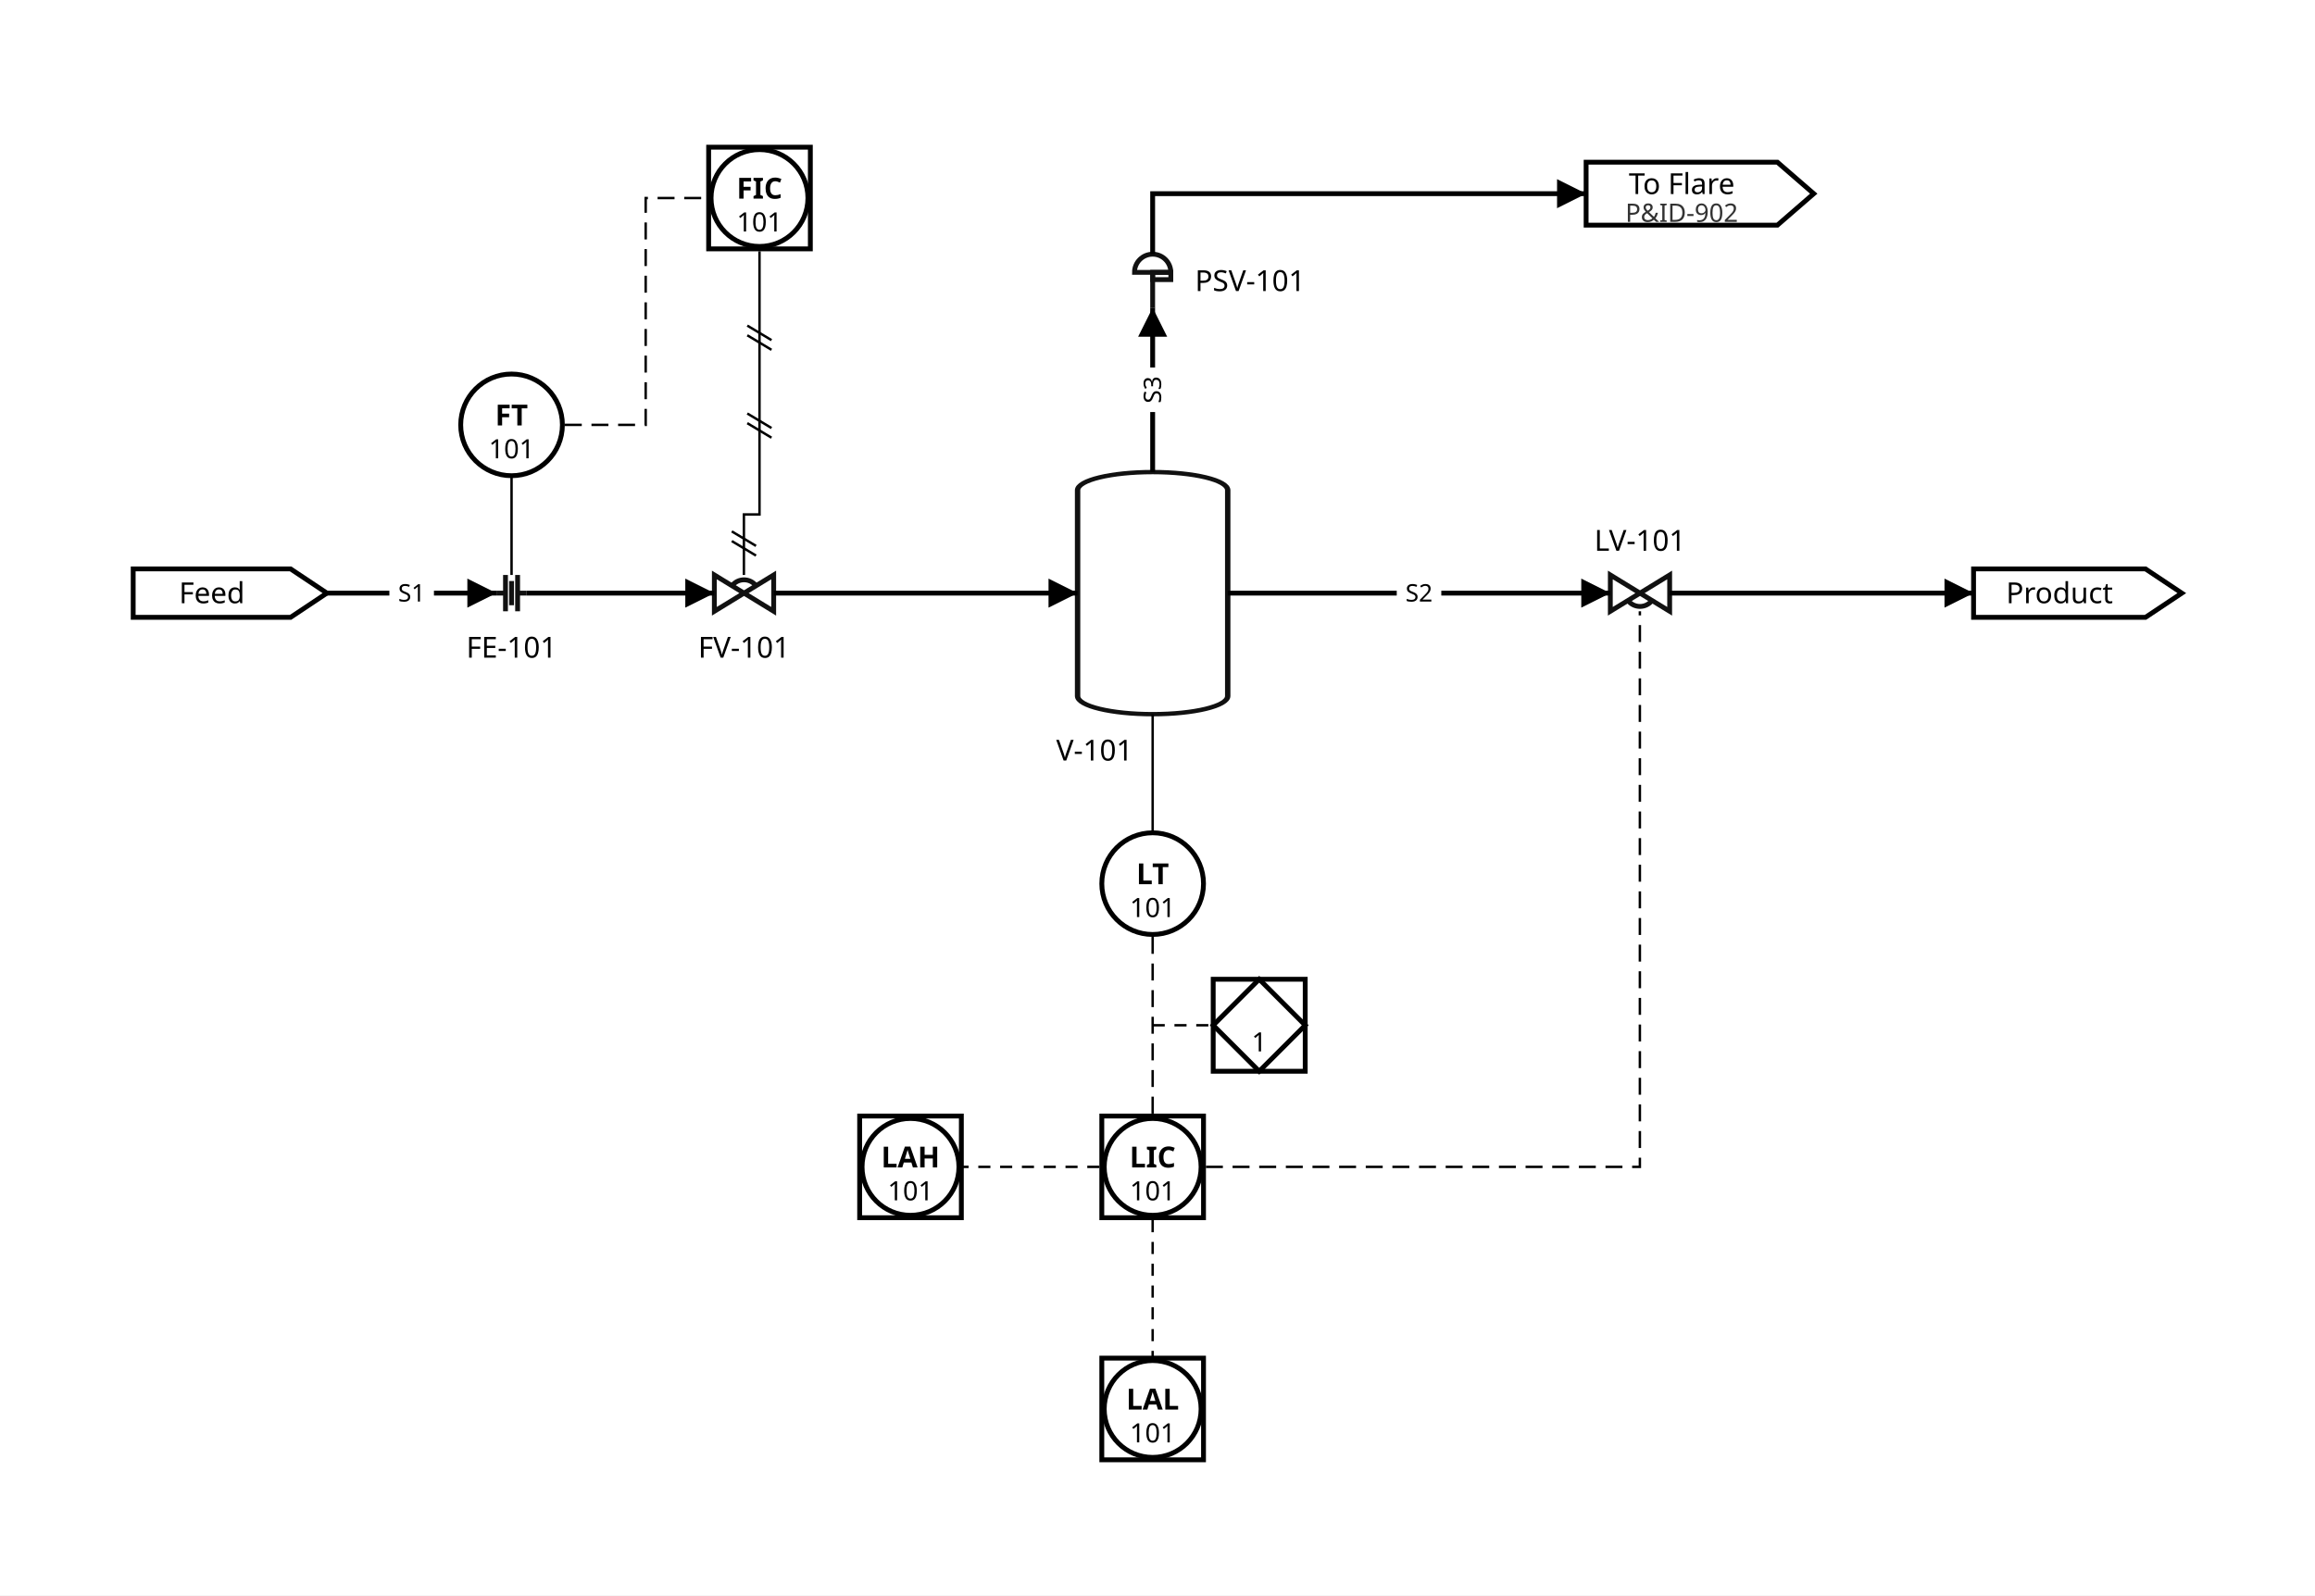
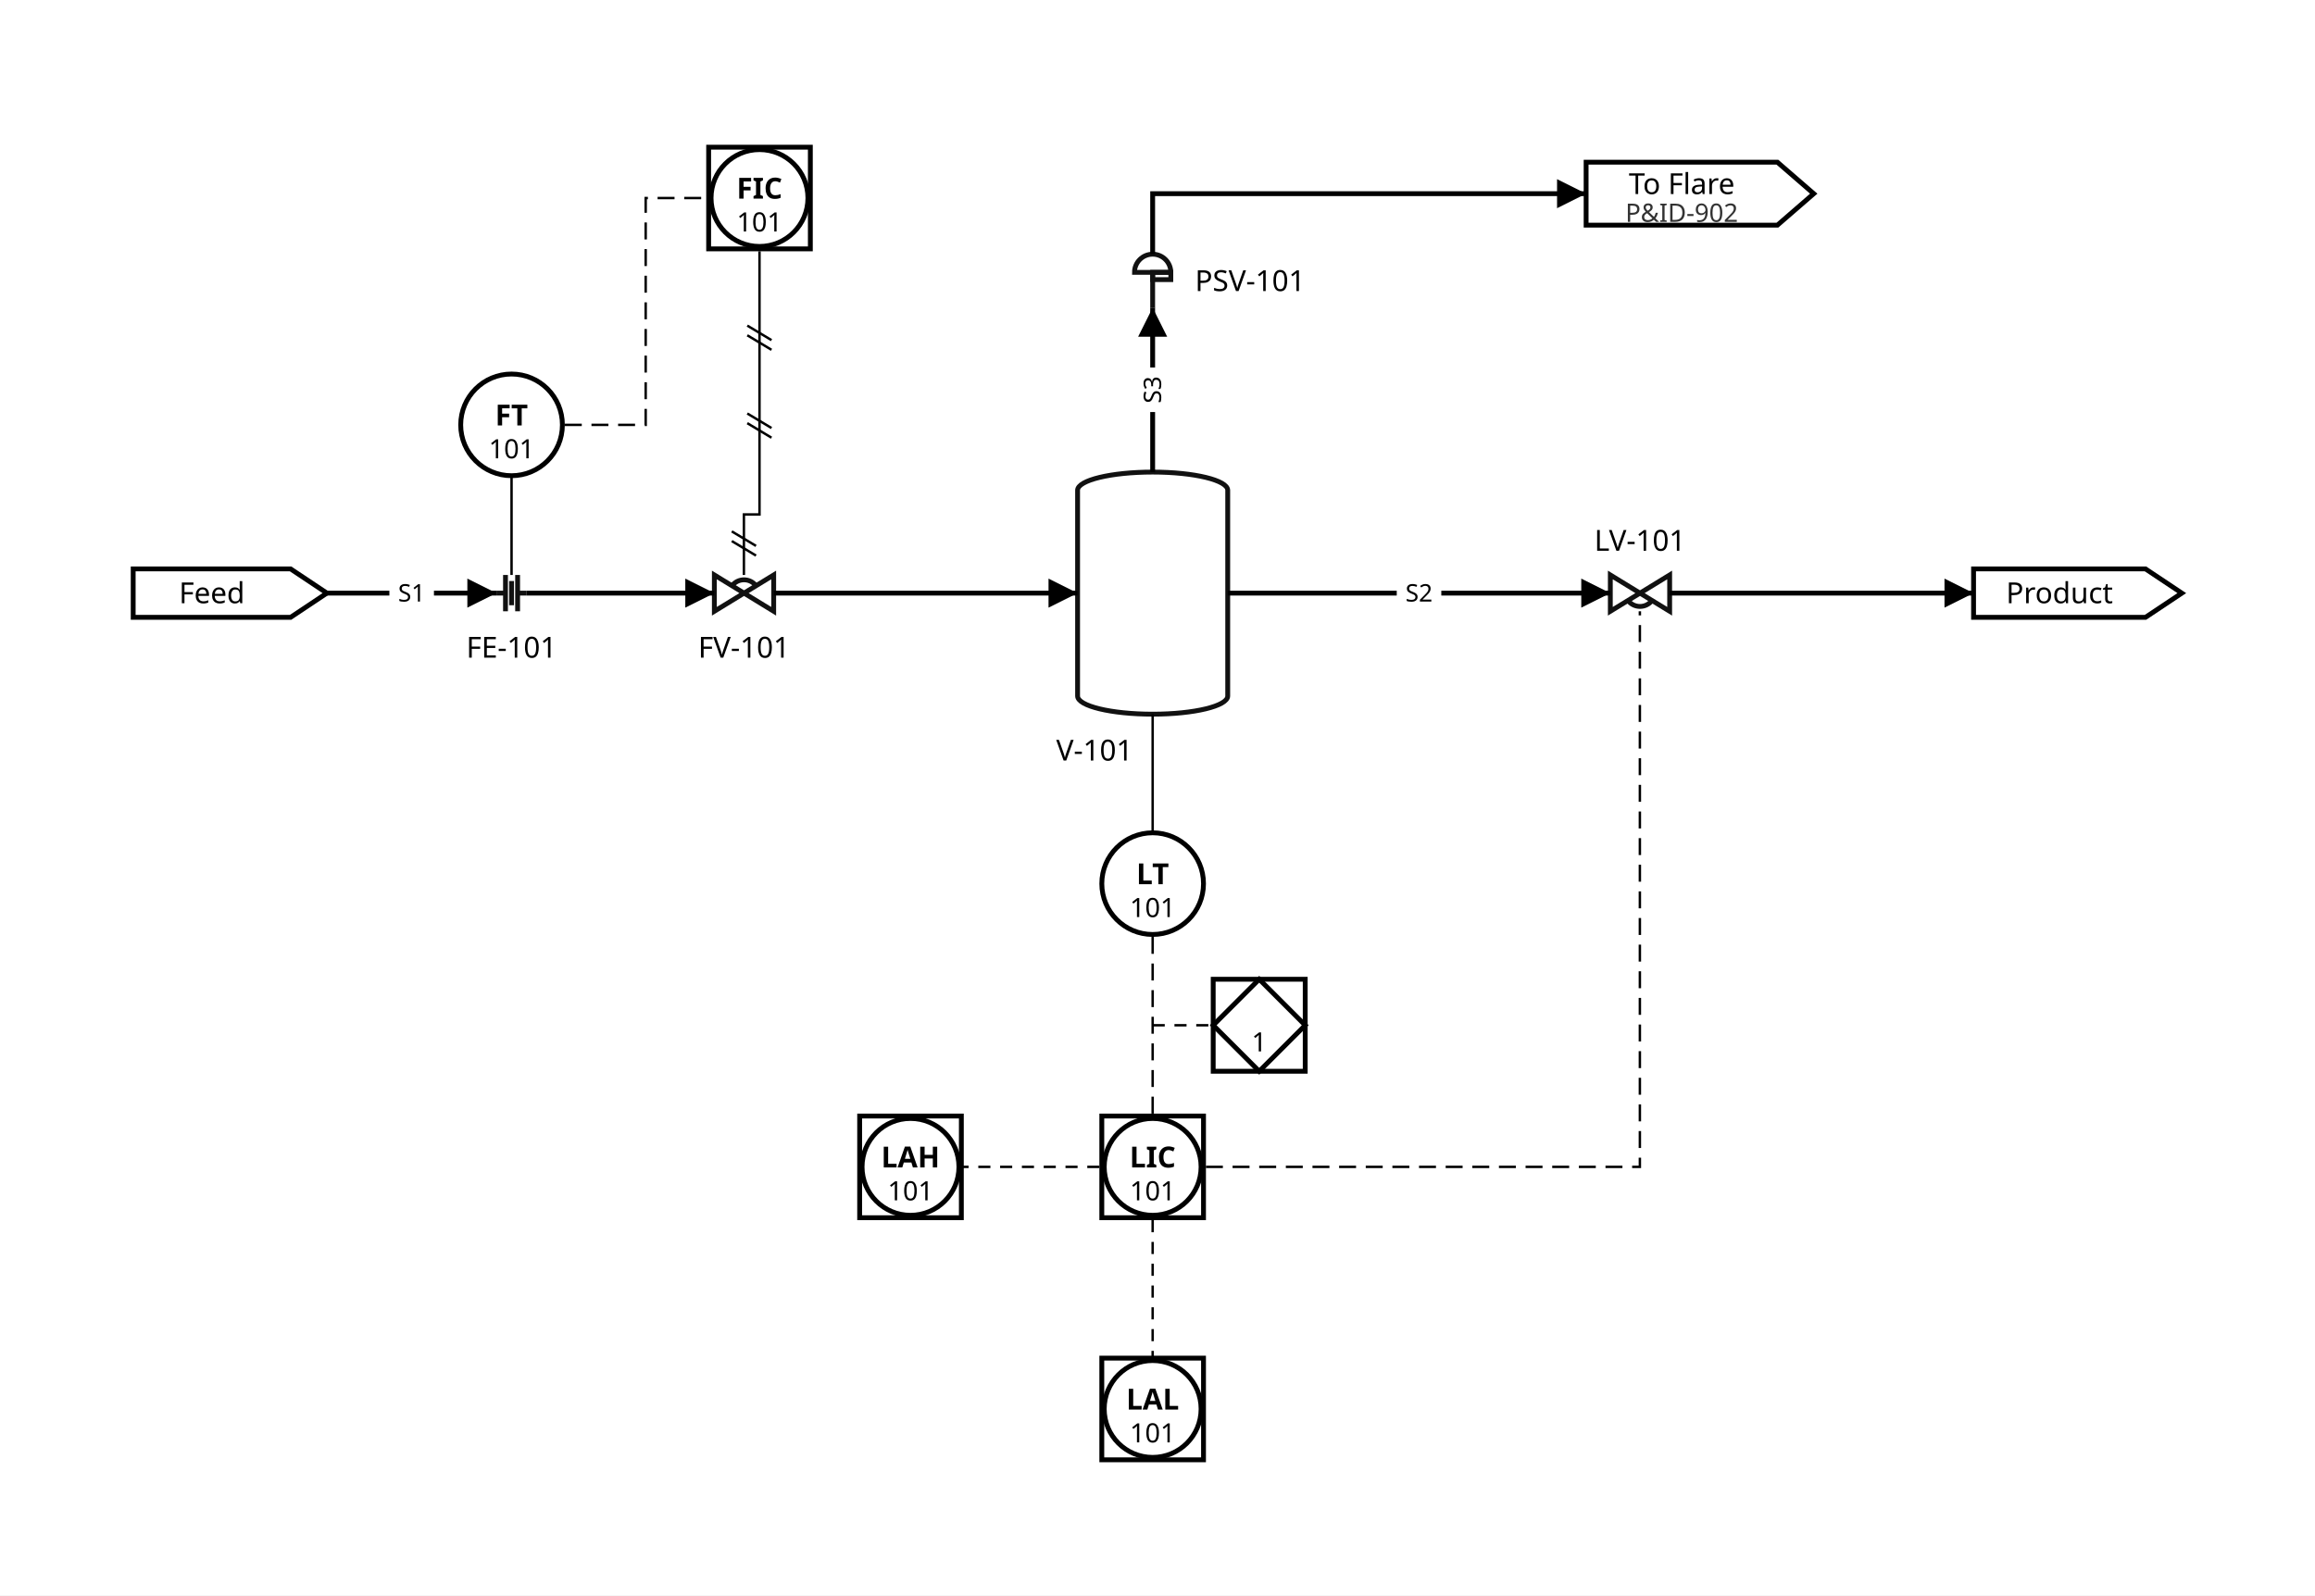
<svg xmlns="http://www.w3.org/2000/svg" width="956" height="659" viewBox="-25.0 -50.0 956.0 659.0">
  <rect x="-25.0" y="-50.0" width="956.0" height="659.0" fill="white" />
  <defs>
    <marker id="arrow_black" viewBox="0 0 10 10" refX="10" refY="5" markerWidth="12" markerHeight="12" markerUnits="userSpaceOnUse" orient="auto-start-reverse">
      <path d="M 0 0 L 10 5 L 0 10 z" fill="black" />
    </marker>
    <symbol id="sym_fitting_orifice" viewBox="0 0 12.5 15.0" overflow="visible">
      <g transform="scale(0.25)">
        <path d="M 0.0 30.0 L 15.0 30.0 M 15.0 0.0 L 15.0 60.0 M 25.0 10.0 L 25.0 50.0 M 35.0 0.0 L 35.0 60.0 M 35.0 30.0 L 50.0 30.0" fill="none" stroke="#111" stroke-width="8.0" />
      </g>
    </symbol>
    <symbol id="sym_instrument" viewBox="0 0 44.0 44.0" overflow="visible">
      <circle cx="22" cy="22" r="21" fill="white" stroke="black" stroke-width="2" />
    </symbol>
    <symbol id="sym_instrument_logic" viewBox="0 0 40.0 40.0" overflow="visible">
      <rect x="1" y="1" width="38" height="38" fill="white" stroke="black" stroke-width="2" />
      <polygon points="20,1 39,20 20,39 1,20" fill="none" stroke="black" stroke-width="2" />
    </symbol>
    <symbol id="sym_instrument_shared" viewBox="0 0 44.0 44.0" overflow="visible">
      <rect x="1" y="1" width="42" height="42" fill="white" stroke="black" stroke-width="2" />
      <circle cx="22" cy="22" r="20" fill="none" stroke="black" stroke-width="2" />
    </symbol>
    <symbol id="sym_valve_control" viewBox="0 0 24.5 15.0" overflow="visible">
      <g transform="scale(0.25)">
        <path d="M 0.0 60.0 L 0.0 0.0 L 98.0 60.0 L 98.0 0.0 Z" fill="none" stroke="#111" stroke-width="8.0" />
        <path d="M 29.0 18.0 A 25.0 25.0 0.0 0 1 69.0 18.0" fill="none" stroke="#111" stroke-width="8.0" />
      </g>
    </symbol>
    <symbol id="sym_valve_relief" viewBox="0 0 15.0 22.1" overflow="visible">
      <g transform="scale(0.375)">
        <path d="M 0.0 20.0 A 20.0 20.0 0.0 0 1 20.0 0.0 A 20.0 20.0 0.0 0 1 40.0 20.0 Z M 20.0 20.0 L 20.0 59.0" fill="none" stroke="#111" stroke-width="5.333" />
        <rect x="20.0" y="20.0" width="20.0" height="8.0" fill="none" stroke="#111" stroke-width="5.333" />
      </g>
    </symbol>
    <symbol id="sym_vessel" viewBox="0 0 62.0 100.0" overflow="visible">
-       <g transform="scale(0.62, 0.5)">
-         <path d="M 0.0 15.0 A 50.0 15.0 0.0 0 1 50.0 0.0 A 50.0 15.0 0.0 0 1 100.0 15.0 L 100.0 185.0 A 50.0 15.0 0.0 0 1 50.0 200.0 A 50.0 15.0 0.0 0 1 0.0 185.0 Z" fill="none" stroke="#111" stroke-width="3.592" />
-       </g>
+       <path d="M 0 7.5 A 31 7.5 0 0 1 31 0 A 31 7.5 0 0 1 62 7.5 L 62 92.5 A 31 7.5 0 0 1 31 100 A 31 7.5 0 0 1 0 92.5 Z" fill="none" stroke="#111" stroke-width="2" />
    </symbol>
  </defs>
  <g id="units">
    <polygon points="30.0,185.0 95.0,185.0 110.0,195.0 95.0,205.0 30.0,205.0" fill="transparent" stroke="black" stroke-width="2" />
    <text x="62.5" y="195.0" font-family="sans-serif" font-size="12" text-anchor="middle" dominant-baseline="middle">Feed</text>
    <use href="#sym_valve_control" x="270" y="187.5" width="24.5" height="15.0" />
    <use href="#sym_vessel" x="420" y="145" width="62.0" height="100.0" />
    <use href="#sym_fitting_orifice" x="180" y="187.5" width="12.5" height="15.0" />
    <use href="#sym_valve_control" x="640" y="187.5" width="24.5" height="15.0" transform="translate(0, 390) scale(1, -1)" />
    <polygon points="790.0,185.0 861.0,185.0 876.0,195.0 861.0,205.0 790.0,205.0" fill="transparent" stroke="black" stroke-width="2" />
    <text x="825.5" y="195.0" font-family="sans-serif" font-size="12" text-anchor="middle" dominant-baseline="middle">Product</text>
    <use href="#sym_valve_relief" x="443.5" y="55" width="15.0" height="22.1" />
    <polygon points="630,17 709.0,17 724.0,30 709.0,43 630,43" fill="transparent" stroke="black" stroke-width="2" />
    <text x="669.5" y="26" font-family="sans-serif" font-size="12" text-anchor="middle" dominant-baseline="middle">To Flare</text>
    <text x="669.5" y="38" font-family="sans-serif" font-size="10.5" text-anchor="middle" dominant-baseline="middle" fill="#333">P&amp;ID-902</text>
  </g>
  <g id="streams">
    <path d="M 110.0,195.0 L 180.0,195.0" fill="none" stroke="black" stroke-width="2" marker-end="url(#arrow_black)" />
    <path d="M 192.5,195.0 L 270.0,195.0" fill="none" stroke="black" stroke-width="2" marker-end="url(#arrow_black)" />
    <path d="M 294.5,195.0 L 420.0,195.0" fill="none" stroke="black" stroke-width="2" marker-end="url(#arrow_black)" />
    <path d="M 482.0,195.0 L 640.0,195.0" fill="none" stroke="black" stroke-width="2" marker-end="url(#arrow_black)" />
    <path d="M 664.5,195.0 L 790.0,195.0" fill="none" stroke="black" stroke-width="2" marker-end="url(#arrow_black)" />
    <path d="M 451.0,145.0 L 451.0,77.1" fill="none" stroke="black" stroke-width="2" marker-end="url(#arrow_black)" />
    <path d="M 451.0,55.0 L 451.0,30.0 L 630,30.0" fill="none" stroke="black" stroke-width="2" marker-end="url(#arrow_black)" />
    <path d="M 208.25,125.5 L 241.644,125.5 L 241.644,31.803 L 266.644,31.803" fill="none" stroke="black" stroke-width="1" stroke-dasharray="7,4" />
    <path d="M 288.644,53.803 L 288.644,162.5 L 282.2,162.5 L 282.2,187.5" fill="none" stroke="black" stroke-width="1" />
    <line x1="283.6" y1="84.5" x2="293.6" y2="90.5" stroke="black" stroke-width="1" />
    <line x1="283.6" y1="88.5" x2="293.6" y2="94.5" stroke="black" stroke-width="1" />
    <line x1="283.6" y1="120.8" x2="293.6" y2="126.8" stroke="black" stroke-width="1" />
    <line x1="283.6" y1="124.8" x2="293.6" y2="130.8" stroke="black" stroke-width="1" />
    <line x1="277.2" y1="169.5" x2="287.2" y2="175.5" stroke="black" stroke-width="1" />
    <line x1="277.2" y1="173.5" x2="287.2" y2="179.5" stroke="black" stroke-width="1" />
    <path d="M 451.0,337.0 L 451.0,410.0" fill="none" stroke="black" stroke-width="1" stroke-dasharray="7,4" />
    <path d="M 473.0,432.0 L 652.2,432.0 L 652.2,202.5" fill="none" stroke="black" stroke-width="1" stroke-dasharray="7,4" />
    <rect x="135.8" y="188.5" width="18.4" height="13.0" fill="white" />
    <text x="145.0" y="195.0" font-family="sans-serif" font-size="10" text-anchor="middle" dominant-baseline="middle" fill="black">S1</text>
    <rect x="551.8" y="188.5" width="18.4" height="13.0" fill="white" />
    <text x="561.0" y="195.0" font-family="sans-serif" font-size="10" text-anchor="middle" dominant-baseline="middle" fill="black">S2</text>
    <rect x="444.5" y="101.8" width="13.0" height="18.4" fill="white" />
    <text x="451.0" y="111.0" font-family="sans-serif" font-size="10" text-anchor="middle" dominant-baseline="middle" fill="black" transform="rotate(-90, 451.0, 111.0)">S3</text>
  </g>
  <g id="instrument_taps">
    <line x1="186.25" y1="187.5" x2="186.25" y2="125.5" stroke="black" stroke-width="1" />
    <line x1="451" y1="245" x2="451" y2="315" stroke="black" stroke-width="1" />
    <line x1="429" y1="432" x2="351" y2="432" stroke="black" stroke-width="1" stroke-dasharray="5,4" />
    <line x1="451" y1="454" x2="451" y2="532" stroke="black" stroke-width="1" stroke-dasharray="5,4" />
    <line x1="451" y1="373.5" x2="495" y2="373.5" stroke="black" stroke-width="1" stroke-dasharray="5,4" />
  </g>
  <g id="instruments">
    <use href="#sym_instrument" x="164.25" y="103.5" width="44.0" height="44.0" />
    <text x="186.25" y="121.5" font-family="sans-serif" font-size="12" font-weight="bold" text-anchor="middle" dominant-baseline="middle">FT</text>
    <text x="186.25" y="135.5" font-family="sans-serif" font-size="11" text-anchor="middle" dominant-baseline="middle">101</text>
    <use href="#sym_instrument_shared" x="266.64" y="9.8" width="44.0" height="44.0" />
    <text x="288.644" y="27.803" font-family="sans-serif" font-size="12" font-weight="bold" text-anchor="middle" dominant-baseline="middle">FIC</text>
    <text x="288.644" y="41.803" font-family="sans-serif" font-size="11" text-anchor="middle" dominant-baseline="middle">101</text>
    <use href="#sym_instrument" x="429" y="293" width="44.0" height="44.0" />
    <text x="451.0" y="311.0" font-family="sans-serif" font-size="12" font-weight="bold" text-anchor="middle" dominant-baseline="middle">LT</text>
    <text x="451.0" y="325.0" font-family="sans-serif" font-size="11" text-anchor="middle" dominant-baseline="middle">101</text>
    <use href="#sym_instrument_shared" x="429" y="410" width="44.0" height="44.0" />
    <text x="451.0" y="428.0" font-family="sans-serif" font-size="12" font-weight="bold" text-anchor="middle" dominant-baseline="middle">LIC</text>
    <text x="451.0" y="442.0" font-family="sans-serif" font-size="11" text-anchor="middle" dominant-baseline="middle">101</text>
    <use href="#sym_instrument_shared" x="329" y="410" width="44.0" height="44.0" />
    <text x="351.0" y="428.0" font-family="sans-serif" font-size="12" font-weight="bold" text-anchor="middle" dominant-baseline="middle">LAH</text>
    <text x="351.0" y="442.0" font-family="sans-serif" font-size="11" text-anchor="middle" dominant-baseline="middle">101</text>
    <use href="#sym_instrument_shared" x="429" y="510" width="44.0" height="44.0" />
    <text x="451.0" y="528.0" font-family="sans-serif" font-size="12" font-weight="bold" text-anchor="middle" dominant-baseline="middle">LAL</text>
    <text x="451.0" y="542.0" font-family="sans-serif" font-size="11" text-anchor="middle" dominant-baseline="middle">101</text>
    <use href="#sym_instrument_logic" x="475" y="353.5" width="40.0" height="40.0" />
    <text x="495.0" y="380.5" font-family="sans-serif" font-size="11" text-anchor="middle" dominant-baseline="middle">1</text>
  </g>
  <g id="unit_labels">
    <rect x="258.4" y="210.0" width="47.6" height="15.0" fill="white" />
    <text x="282.25" y="217.5" font-family="sans-serif" font-size="12" text-anchor="middle" dominant-baseline="middle">FV-101</text>
    <rect x="406.5" y="252.5" width="41.0" height="15.0" fill="white" />
    <text x="427.0" y="260.0" font-family="sans-serif" font-size="12" text-anchor="middle" dominant-baseline="middle">V-101</text>
    <rect x="162.4" y="210.0" width="47.6" height="15.0" fill="white" />
    <text x="186.25" y="217.5" font-family="sans-serif" font-size="12" text-anchor="middle" dominant-baseline="middle">FE-101</text>
    <rect x="628.5" y="165.5" width="47.6" height="15.0" fill="white" />
    <text x="652.25" y="177.5" font-family="sans-serif" font-size="12" text-anchor="middle" dominant-baseline="baseline">LV-101</text>
    <rect x="468.5" y="58.5" width="54.2" height="15.0" fill="white" />
    <text x="468.5" y="66.05" font-family="sans-serif" font-size="12" text-anchor="start" dominant-baseline="middle">PSV-101</text>
  </g>
</svg>
